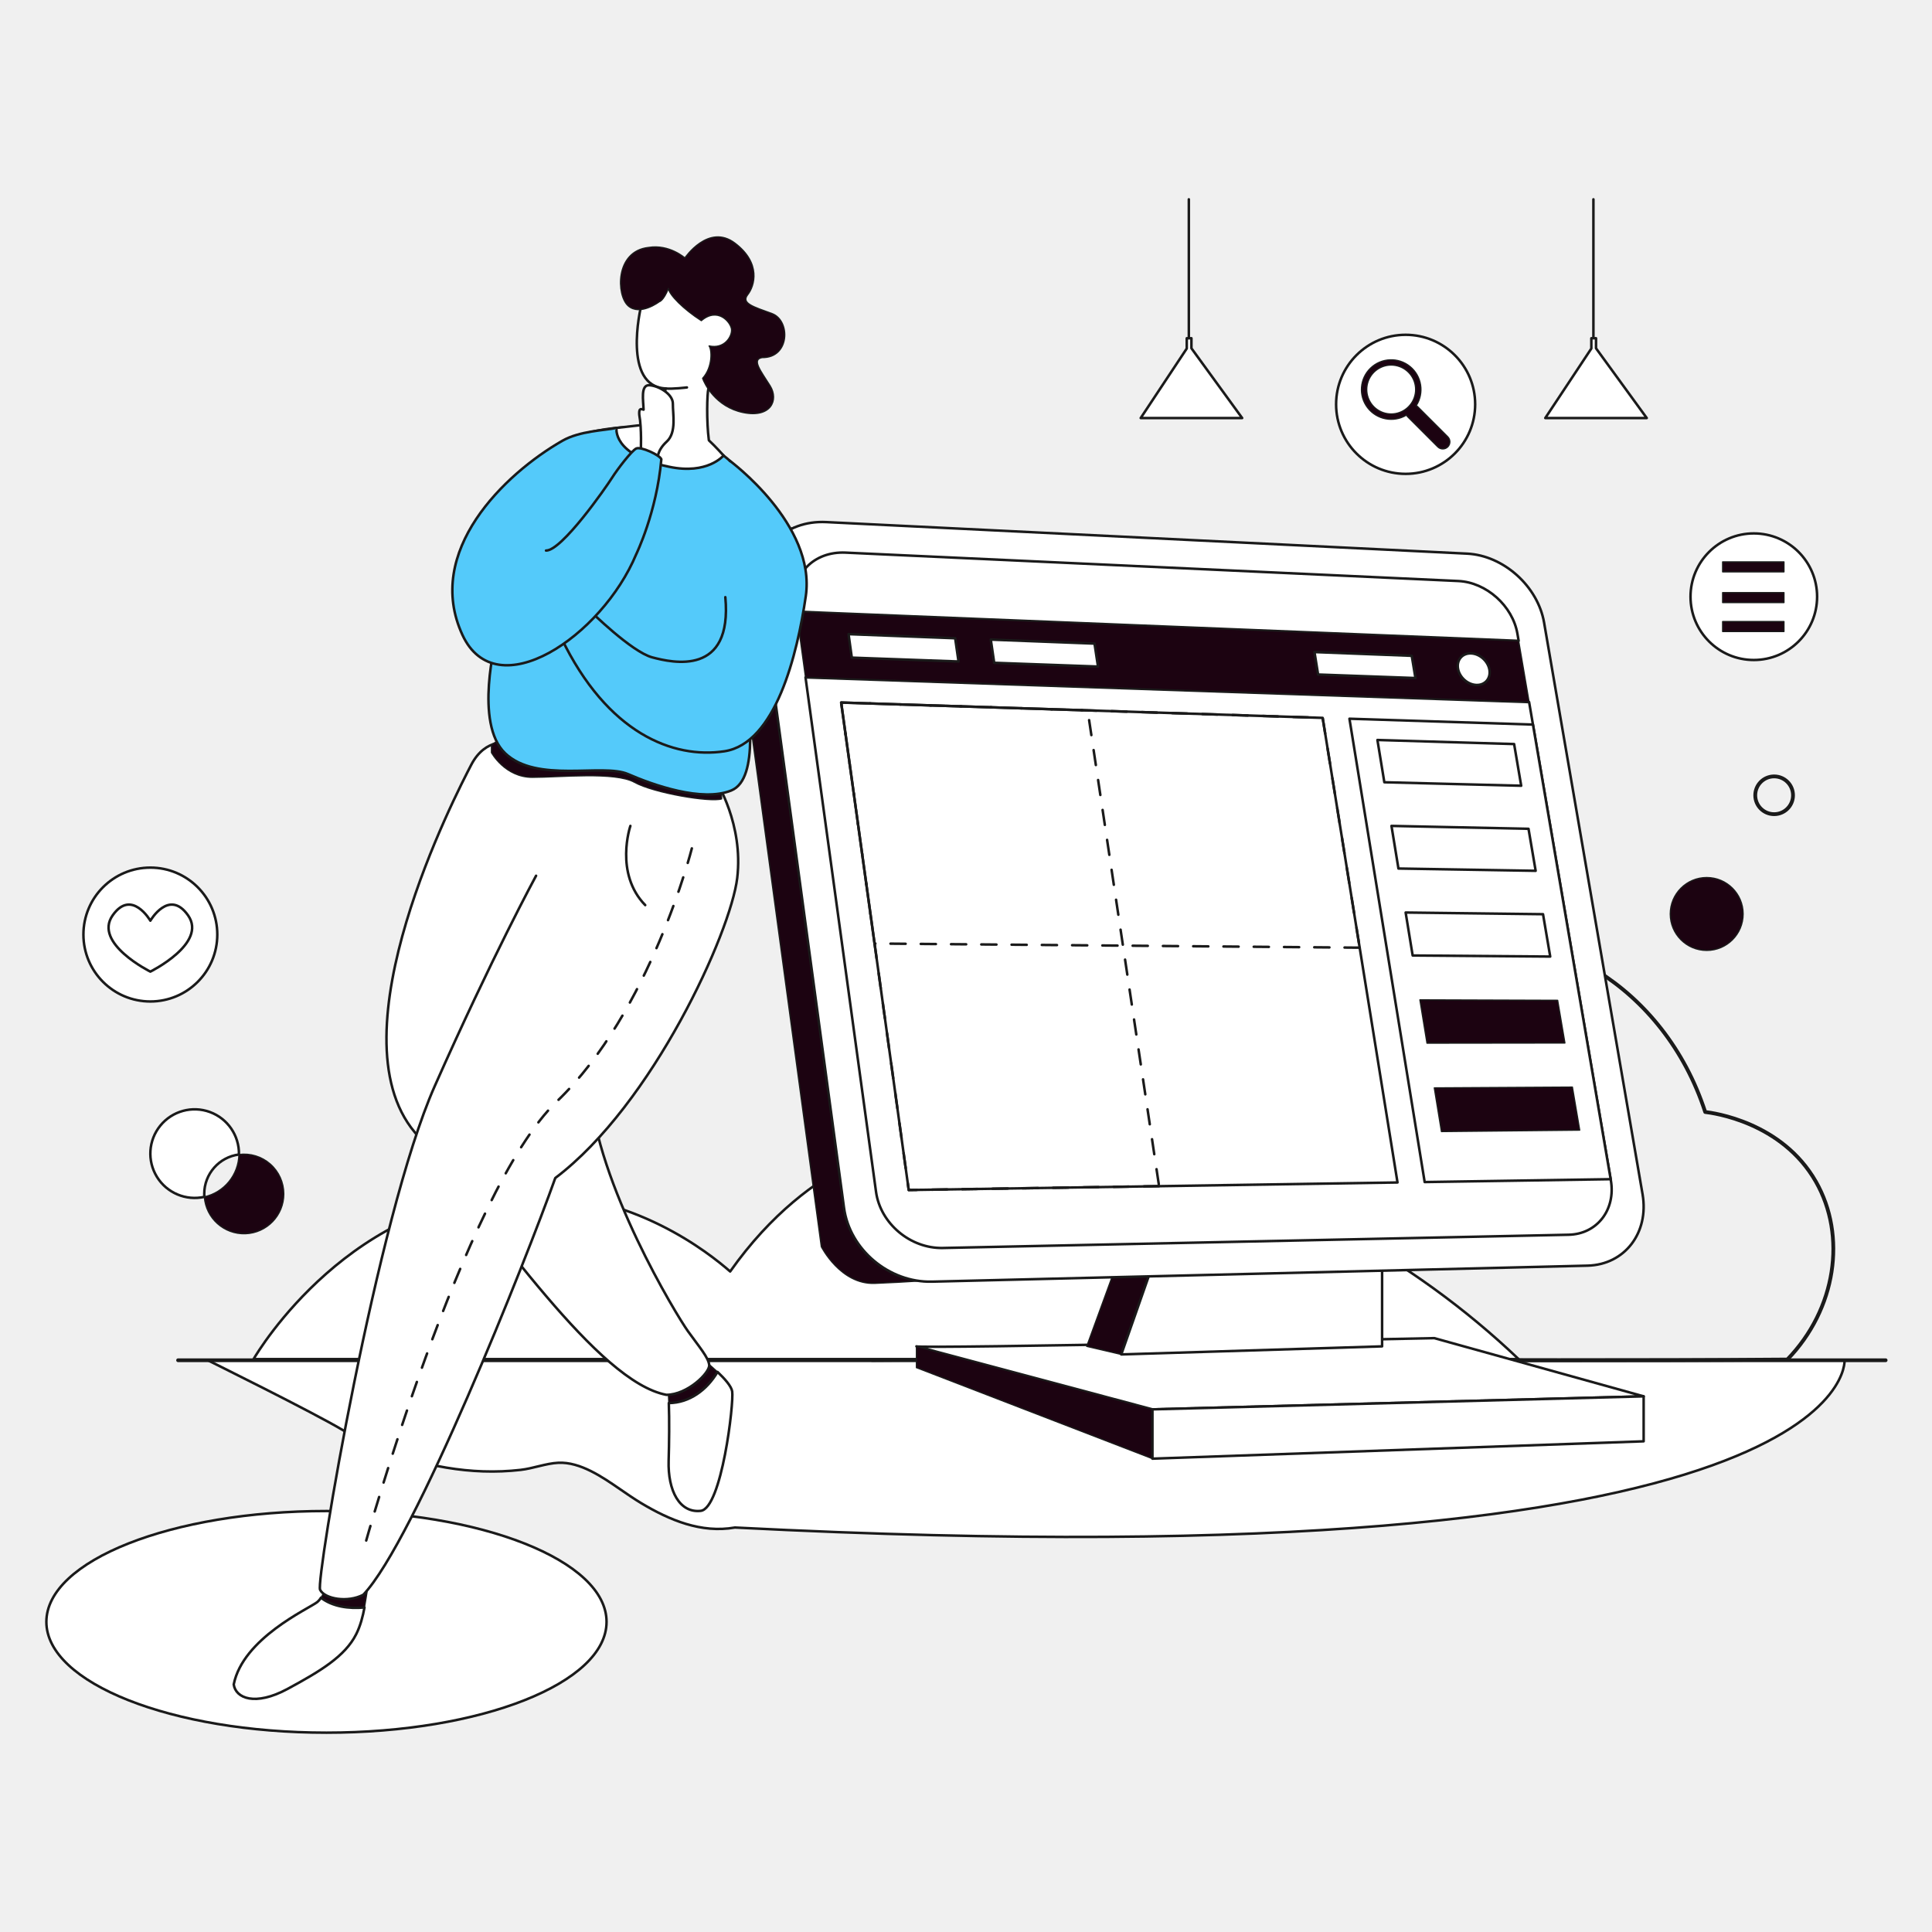
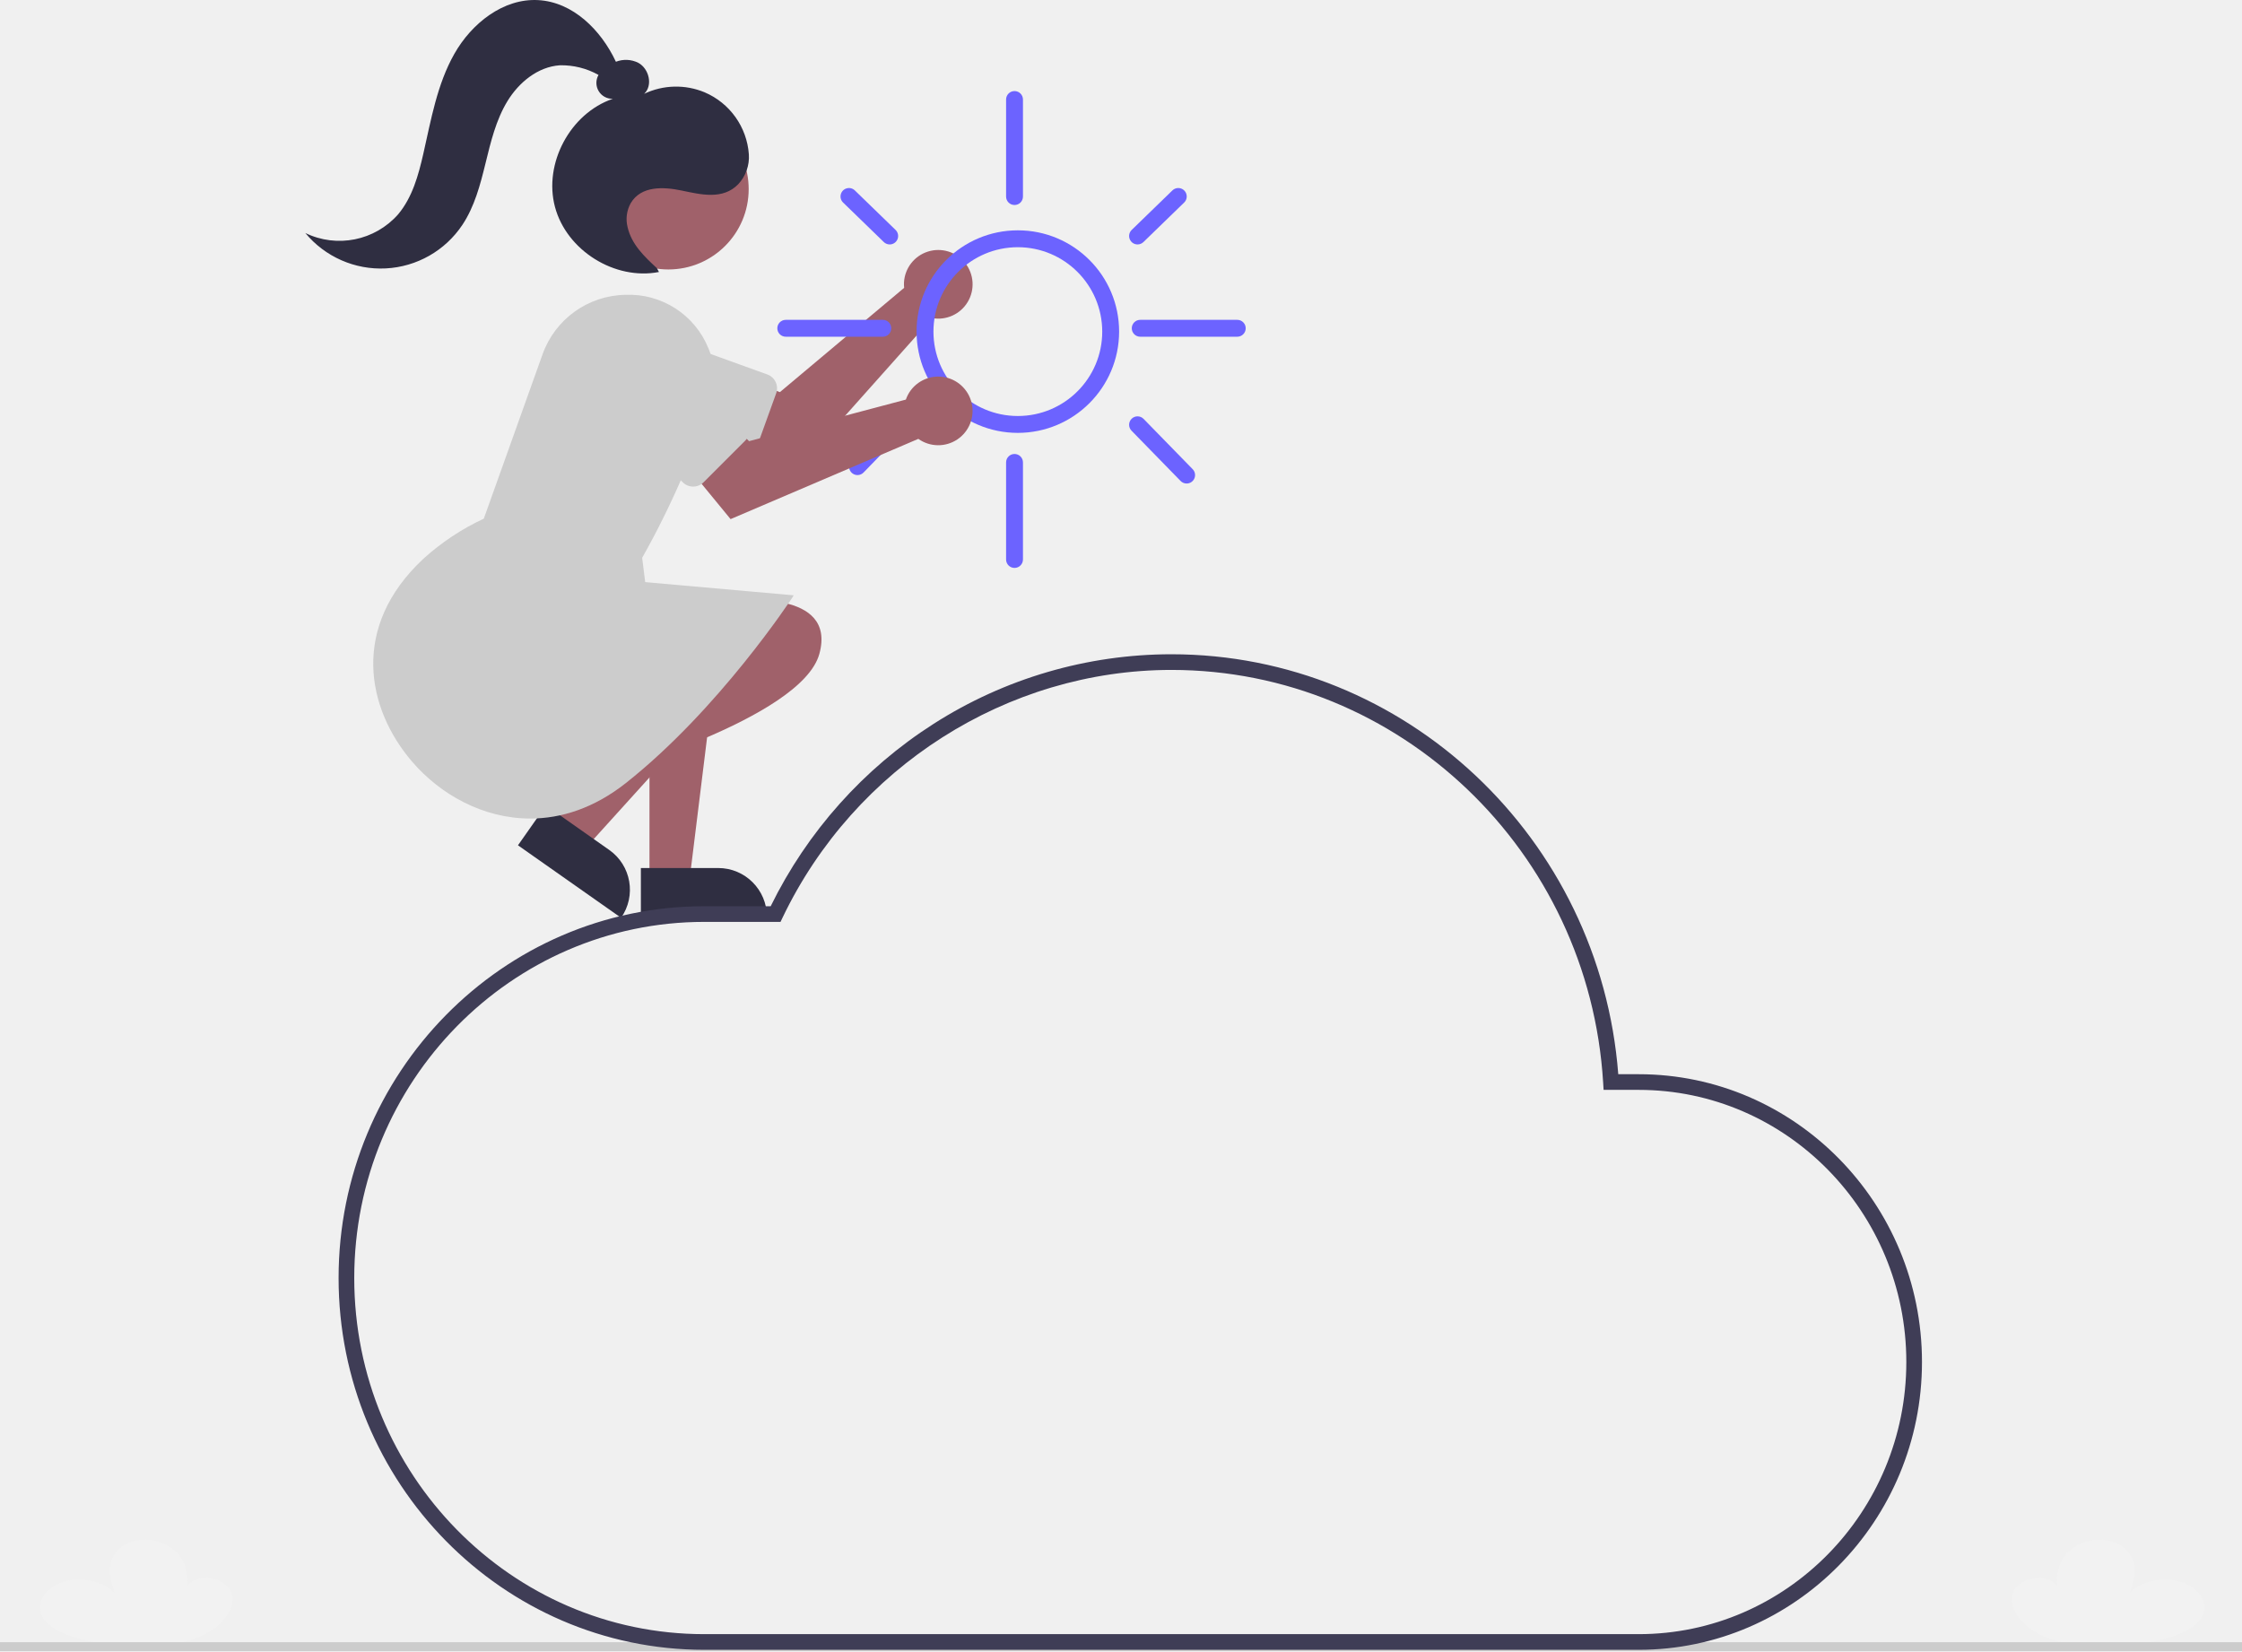
- <svg xmlns="http://www.w3.org/2000/svg" viewBox="0 0 3000 3000" id="website-interface">
-   <g id="Layer_2">
-     <g id="Layer_1-2">
-       <ellipse cx="506.927" cy="2518.397" rx="434.927" ry="172.09" style="fill:#fff;stroke:#1a1a1a;stroke-linecap:round;stroke-linejoin:round;stroke-width:3.917px" />
-       <path d="M962.685,2312.309c10.83,7.445,21.671,15.006,33.004,21.794,44.035,26.373,93.161,47.054,145.471,37.839,1747.745,89.458,1723.061-259.746,1723.061-259.746l-2541.597-.005s163.191,80.67,209.781,108.514c63.698,38.067,142.703,61.464,217.548,64.025a396.73,396.73,0,0,0,58.495-2.296c19.288-2.2,39.331-10.093,58.419-11.027C901.149,2269.731,935.915,2293.906,962.685,2312.309Z" style="fill:#fff;stroke:#1a1a1a;stroke-linecap:round;stroke-linejoin:round;stroke-width:3.917px" />
-       <circle cx="2723.307" cy="926.558" r="98.276" style="fill:#fff;stroke:#1a1a1a;stroke-linecap:round;stroke-linejoin:round;stroke-width:3.917px" />
-       <rect width="95.227" height="15.428" x="2674.895" y="872.515" style="stroke:#1a1a1a;stroke-linecap:round;stroke-linejoin:round;fill:#1c0311;stroke-width:1.959px" />
-       <rect width="95.227" height="15.428" x="2674.895" y="920.23" style="stroke:#1a1a1a;stroke-linecap:round;stroke-linejoin:round;fill:#1c0311;stroke-width:1.959px" />
-       <rect width="95.227" height="15.428" x="2674.895" y="965.172" style="stroke:#1a1a1a;stroke-linecap:round;stroke-linejoin:round;fill:#1c0311;stroke-width:1.959px" />
-       <path d="M1353.923,2111.778c472.313-3.609,949.126,2.892,1421.44-.717,75.829-78.278,92.414-192.078,44.279-276.303-52.893-92.551-159.492-106.62-171.804-108.042-63.667-195.779-247.936-299.341-396.743-260.363-146.96,38.495-204.149,201.561-208.998,216.083-106.015-37.885-212.127-14.326-262.134,53.135-26.767,36.109-31.829,77.199-31.881,104.499C1634.932,1628.725,1434.064,1568.462,1344.255,1627.53c-68.746,45.215-89.737,171.742-56.678,301.1-25.034,5.284-73.056,18.98-81.474,49.593C1195.199,2017.879,1247.603,2070.901,1353.923,2111.778Z" style="stroke:#1a1a1a;stroke-linecap:round;stroke-linejoin:round;fill:none;stroke-width:5.876px" />
-       <path d="M393.701,2110.464h1964.444a1277.55,1277.55,0,0,0-275.841-199.91c-122.359-65.666-473.77-254.256-761.361-104.209-53.275,27.796-122.892,76.881-187.149,168.01-32.927-28.582-149.839-122.897-319.006-121.222C546.58,1855.788,401.37,2097.216,393.701,2110.464Z" style="fill:#fff;stroke:#1a1a1a;stroke-linecap:round;stroke-linejoin:round;stroke-width:3.917px" />
-       <line x1="276.549" x2="2928" y1="2112.192" y2="2112.192" style="stroke:#1a1a1a;stroke-linecap:round;stroke-linejoin:round;fill:none;stroke-width:5.876px" />
-       <path d="M1423.025,2090.615c0,4.253,804.158-12.76,804.158-12.76l325.069,90.385-762.724,20.204Z" style="fill:#fff;stroke:#1a1a1a;stroke-linecap:round;stroke-linejoin:round;stroke-width:3.917px" />
-       <polygon points="1423.025 2123.655 1423.025 2090.615 1789.527 2188.443 1789.527 2265.005 1423.025 2123.655" style="stroke:#1a1a1a;stroke-linecap:round;stroke-linejoin:round;fill:#1c0311;stroke-width:1.959px" />
-       <polygon points="2552.252 2168.24 2552.252 2238.066 1789.527 2265.005 1789.527 2188.443 2552.252 2168.24" style="fill:#fff;stroke:#1a1a1a;stroke-linecap:round;stroke-linejoin:round;stroke-width:3.917px" />
-       <polygon points="1730.689 1972.228 1687.446 2090.615 1741.126 2103.152 1789.527 1965.139 1730.689 1972.228" style="stroke:#1a1a1a;stroke-linecap:round;stroke-linejoin:round;fill:#1c0311;stroke-width:1.959px" />
-       <polygon points="2146.105 1958.759 2146.105 2090.615 1741.126 2103.152 1789.527 1965.139 2146.105 1958.759" style="fill:#fff;stroke:#1a1a1a;stroke-linecap:round;stroke-linejoin:round;stroke-width:3.917px" />
-       <path d="M1439.321,1988.068s-27.683,2.588-80.92,4.712-83.05-56.956-83.05-56.956L1137.211,915.951c-5.601-39.293,9.653-62.973,43.341-77.902,0,0,27.565-12.737,55.032-19.938" style="stroke:#1a1a1a;stroke-linecap:round;stroke-linejoin:round;fill:#1c0311;stroke-width:1.959px" />
-       <path d="M2465.179,1965.297,1447.014,1990.158c-66.328,1.62-127.643-49.739-136.418-114.5L1180.436,915.03c-8.252-60.904,37.892-107.511,102.566-104.328L2278.124,859.691c56.471,2.78,109.795,50.611,119.513,107.028L2550.573,1854.488C2560.859,1914.197,2522.822,1963.889,2465.179,1965.297Z" style="fill:#fff;stroke:#1a1a1a;stroke-linecap:round;stroke-linejoin:round;stroke-width:3.917px" />
-       <path d="M2356.263 984.107c-7.395-43.264-48.298-79.872-91.603-81.88l-951.617-44.122c-49.231-2.283-84.218 33.398-77.855 79.827l1.619 11.815 1121.336 45.369ZM1250.803 1051.85l109.486 798.787c6.741 49.183 53.296 88.29 103.675 87.224l971.797-20.556c44.133-.934 73.378-38.779 65.576-84.424l-126.936-742.656Z" style="fill:#fff;stroke:#1a1a1a;stroke-linecap:round;stroke-linejoin:round;stroke-width:3.917px" />
-       <polygon points="2358.144 995.115 1236.808 949.746 1250.803 1051.85 2374.401 1090.225 2358.144 995.115" style="stroke:#1a1a1a;stroke-linecap:round;stroke-linejoin:round;fill:#1c0311;stroke-width:1.959px" />
-       <polygon points="1488.393 1027.172 1322.689 1021.17 1317.604 984.69 1483.18 991.062 1488.393 1027.172" style="fill:#fff;stroke:#1a1a1a;stroke-linecap:round;stroke-linejoin:round;stroke-width:3.917px" />
-       <polygon points="1704.955 1035.016 1543.767 1029.178 1538.511 993.191 1699.579 999.39 1704.955 1035.016" style="fill:#fff;stroke:#1a1a1a;stroke-linecap:round;stroke-linejoin:round;stroke-width:3.917px" />
-       <polygon points="2197.882 1052.87 2046.739 1047.396 2041.119 1012.533 2192.16 1018.346 2197.882 1052.87" style="fill:#fff;stroke:#1a1a1a;stroke-linecap:round;stroke-linejoin:round;stroke-width:3.917px" />
-       <path d="M2312.789,1039.998c-2.287-13.51-15.043-24.878-28.513-25.403-13.495-.526-22.609,10.026-20.334,23.579,2.277,13.564,15.091,24.96,28.598,25.443C2306.023,1064.098,2315.078,1053.519,2312.789,1039.998Z" style="fill:#fff;stroke:#1a1a1a;stroke-linecap:round;stroke-linejoin:round;stroke-width:3.917px" />
-       <polygon points="2170.041 1836.146 1411.048 1847.862 1306.151 1090.915 2053.821 1114.718 2170.041 1836.146" style="fill:#fff;stroke:#1a1a1a;stroke-linecap:round;stroke-linejoin:round;stroke-width:3.917px" />
-       <polygon points="1799.799 1841.861 1411.048 1847.862 1306.151 1090.915 1688.903 1103.1 1799.799 1841.861" style="stroke:#1a1a1a;stroke-linecap:round;stroke-linejoin:round;stroke-width:3.917px;fill:none;stroke-dasharray:23.503" />
-       <polygon points="2501.022 1831.037 2212.218 1835.495 2095.416 1116.043 2380.364 1125.114 2501.022 1831.037" style="fill:#fff;stroke:#1a1a1a;stroke-linecap:round;stroke-linejoin:round;stroke-width:3.917px" />
-       <polygon points="2111.304 1471.538 1358.006 1465.101 1306.151 1090.915 2053.821 1114.718 2111.304 1471.538" style="stroke:#1a1a1a;stroke-linecap:round;stroke-linejoin:round;stroke-width:3.917px;fill:none;stroke-dasharray:23.503" />
-       <polygon points="2362.108 1220.096 2149.588 1214.685 2138.856 1149.048 2351.112 1155.364 2362.108 1220.096" style="fill:#fff;stroke:#1a1a1a;stroke-linecap:round;stroke-linejoin:round;stroke-width:3.917px" />
-       <polygon points="2384.549 1352.192 2171.489 1348.639 2160.671 1282.471 2373.464 1286.943 2384.549 1352.192" style="fill:#fff;stroke:#1a1a1a;stroke-linecap:round;stroke-linejoin:round;stroke-width:3.917px" />
-       <polygon points="2407.169 1485.344 2193.568 1483.68 2182.662 1416.974 2395.996 1419.573 2407.169 1485.344" style="fill:#fff;stroke:#1a1a1a;stroke-linecap:round;stroke-linejoin:round;stroke-width:3.917px" />
-       <polygon points="2429.971 1619.565 2215.827 1619.82 2204.832 1552.571 2418.708 1553.265 2429.971 1619.565" style="stroke:#1a1a1a;stroke-linecap:round;stroke-linejoin:round;fill:#1c0311;stroke-width:1.959px" />
-       <polygon points="2452.957 1754.869 2238.268 1757.075 2227.183 1689.274 2441.603 1688.034 2452.957 1754.869" style="stroke:#1a1a1a;stroke-linecap:round;stroke-linejoin:round;fill:#1c0311;stroke-width:1.959px" />
-       <path d="M1114.194,2130.355c-12.813-12.077-26.238-22.176-26.238-22.176s-58.205,31.859-53.237,37.522c2.021,2.303,3.219,15.257,3.835,32.959C1070.635,2178.409,1097.786,2158.145,1114.194,2130.355Z" style="stroke:#1a1a1a;stroke-linecap:round;stroke-linejoin:round;fill:#1c0311;stroke-width:1.959px" />
-       <path d="M1136.934 2160.569c-1.308-8.151-11.801-19.903-22.74-30.214-16.408 27.79-43.559 48.054-75.641 48.306.899 25.838.557 61.792-.285 89.52-1.42 46.726 17.035 81.417 49.687 77.877C1120.608 2342.518 1139.774 2178.269 1136.934 2160.569ZM916.178 1690.475c9.938 147.259 134.512 352.217 152.081 376.642s31.942 40.885 33.007 52.567-33.539 46.195-66.546 46.195c-106.474-20.177-261.927-253.809-390.76-407.793s64.949-526.378 87.664-570.273 59.626-33.983 59.626-33.983l270.793 49.558" style="fill:#fff;stroke:#1a1a1a;stroke-linecap:round;stroke-linejoin:round;stroke-width:3.917px" />
-       <path d="M565.979,2496.06c4.21-22.501,5.586-43.483,11.946-54.848,10.286-18.38-58.685-14.834-58.685-14.834s-9.387,37.112-20.848,54.567C516.273,2494.728,541.497,2498.355,565.979,2496.06Z" style="stroke:#1a1a1a;stroke-linecap:round;stroke-linejoin:round;fill:#1c0311;stroke-width:1.959px" />
-       <path d="M498.392 2480.945a28.103 28.103 0 0 1-6.047 6.979c-14.012 10.579-115.229 56.113-129.413 127.68 2.898 21.302 33.11 34.248 83.78 6.826 50.67-27.423 89.084-50.434 106.386-84.87 6.605-13.144 10.282-27.611 12.881-41.501C541.497 2498.355 516.273 2494.728 498.392 2480.945ZM832.418 1359.851s-68.143 125.311-157.582 327.135-184.733 767.215-177.812 781.552 42.945 20.531 67.079 7.788c79.501-83.541 252.699-519.653 298.128-647.088 151.903-114.692 272.574-382.306 282.512-465.847s-32.652-150.09-32.652-150.09l-73.895-23.162" style="fill:#fff;stroke:#1a1a1a;stroke-linecap:round;stroke-linejoin:round;stroke-width:3.917px" />
-       <path d="M763.137,1168.594s20.944,38.394,63.529,38.394,128.454-9.076,158.473,7.679S1103.12,1246.082,1120.573,1240.497l-1.396-22.34-328.813-79.585-27.227,18.021Z" style="stroke:#1a1a1a;stroke-linecap:round;stroke-linejoin:round;fill:#1c0311;stroke-width:1.959px" />
-       <path d="M770.663,991.351S735.526,1123.034,784.505,1169.76s151.548,15.221,190.589,32.213,114.992,43.894,160.421,25.487,24.844-135.223,24.134-164.25-22.005-343.367-22.005-343.367-75.233-83.589-225.366-47.812C834.547,768.693,770.663,991.351,770.663,991.351Z" style="stroke:#1a1a1a;stroke-linecap:round;stroke-linejoin:round;stroke-width:3.917px;fill:#54cafa" />
-       <path d="M1033.654,603.204s-10.293,49.735-15.971,54.337l-60.318,6.91s-7.471,42.294,81.613,60.347c59.626,12.744,84.559-17.462,84.559-17.462s-11.802-13.335-22.804-23.6c-3.904-30.089-2.839-71.859-.71-80.532s68.143-69.558,51.108-110.621-106.474-80.001-121.381-73.629-34.782,58.762-34.782,58.762S966.043,600.018,1033.654,603.204Z" style="fill:#fff;stroke:#1a1a1a;stroke-linecap:round;stroke-linejoin:round;stroke-width:3.917px" />
-       <path d="M1133.186,715.452s134.282,98.906,118.031,210.411c-13.142,90.168-46.849,228.676-126.349,240.711s-181.716-27.611-253.409-176.285C909.789,956.306,916.178,948.387,916.178,948.387s64.594,63.849,96.537,72.345,124.93,29.735,113.572-93.453" style="stroke:#1a1a1a;stroke-linecap:round;stroke-linejoin:round;stroke-width:3.917px;fill:#54cafa" />
-       <path d="M1066.661 601.611s-23.875 2.863-33.007 1.593M995.057 700.904s1.597-35.576-2.396-56.815c-.532-8.496 1.065-10.089 6.655-7.965-.266-13.805-5.058-38.762 9.05-37.965s36.734 13.54 36.467 28.938 6.122 44.337-9.583 58.673-14.108 27.345-14.108 27.345Z" style="fill:#fff;stroke:#1a1a1a;stroke-linecap:round;stroke-linejoin:round;stroke-width:3.917px" />
-       <path d="M957.365,664.451c-18.116,3.962-56.978,4.461-84.131,19.987-89.673,51.274-215.234,171.92-155.099,301.602,52.527,113.276,216.498,2.124,269.735-125.311,0,0,31.942-65.488,39.041-147.613-2.129-6.372-31.942-20.177-39.041-16.637s-28.748,31.505-37.798,45.841-77.726,113.099-102.215,112.568" style="stroke:#1a1a1a;stroke-linecap:round;stroke-linejoin:round;stroke-width:3.917px;fill:#54cafa" />
-       <path d="M1023.717,468.512s-29.813,22.655-48.268,6.372-20.585-84.957,31.587-90.621c32.297-5.31,56.431,16.283,56.431,16.283s36.556-54.16,77.726-23.009,30.523,66.55,19.875,80.001,8.518,18.761,37.621,29.381,28.038,69.027-15.261,68.319c-17.036,2.832-1.42,21.593,12.422,43.894s.998,50.266-41.913,41.416-60.133-44.956-62.88-53.098c16.064-17.699,14.29-44.956,10.031-50.266,24.134,5.31,36.201-15.221,34.782-26.195s-21.295-34.691-46.849-13.098c-27.683-17.699-49.688-40.001-51.108-49.912C1030.105,467.45,1023.717,468.512,1023.717,468.512Z" style="stroke:#1a1a1a;stroke-linecap:round;stroke-linejoin:round;fill:#1c0311;stroke-width:1.959px" />
-       <circle cx="2650.152" cy="1419.218" r="56.551" style="stroke:#1a1a1a;stroke-linecap:round;stroke-linejoin:round;fill:#1c0311;stroke-width:1.959px" />
-       <circle cx="2754.867" cy="1234.912" r="29.321" style="stroke:#1a1a1a;stroke-linecap:round;stroke-linejoin:round;fill:none;stroke-width:5.876px" />
-       <circle cx="2182.662" cy="627.842" r="107.964" style="fill:#fff;stroke:#1a1a1a;stroke-linecap:round;stroke-linejoin:round;stroke-width:3.917px" />
-       <path d="M2248.106,678.317l-46.671-46.67a10.222,10.222,0,0,0-2.368-1.788,46.151,46.151,0,1,0-15.118,14.647,11.045,11.045,0,0,0,1.96,2.666l46.67,46.67a10.978,10.978,0,1,0,15.526-15.525Zm-58.824-48.976a38.005,38.005,0,1,1,8.954-24.496A37.877,37.877,0,0,1,2189.282,629.341Z" style="stroke:#1a1a1a;stroke-linecap:round;stroke-linejoin:round;fill:#1c0311;stroke-width:1.959px" />
-       <path d="M1074.306,1317.331s-64.139,253.376-209.641,392.999S565.979,2401.467,565.979,2401.467" style="stroke:#1a1a1a;stroke-linecap:round;stroke-linejoin:round;stroke-width:3.917px;fill:none;stroke-dasharray:23.503" />
-       <path d="M978.855 1282.471s-25.132 73.657 23.038 123.003M317.133 1853.954c0 1.528.063 3.025.157 4.522a68.793 68.793 0 1 1 53.744-65.781A61.755 61.755 0 0 0 317.133 1853.954Z" style="fill:#fff;stroke:#1a1a1a;stroke-linecap:round;stroke-linejoin:round;stroke-width:3.917px" />
-       <path d="M440.659,1853.954A61.767,61.767,0,0,1,317.29,1858.476a68.825,68.825,0,0,0,53.744-65.781,61.751,61.751,0,0,1,69.625,61.259Z" style="stroke:#1a1a1a;stroke-linecap:round;stroke-linejoin:round;fill:#1c0311;stroke-width:1.959px" />
-       <polygon points="1842.797 525.231 1842.797 541.164 1771.279 649.127 1928.819 649.127 1850.049 540.824 1850.049 525.231 1842.797 525.231" style="fill:#fff;stroke:#1a1a1a;stroke-linecap:round;stroke-linejoin:round;stroke-width:3.917px" />
-       <line x1="1846.013" x2="1846.013" y1="309.512" y2="523.602" style="fill:#fff;stroke:#1a1a1a;stroke-linecap:round;stroke-linejoin:round;stroke-width:3.917px" />
-       <polygon points="2471.028 525.231 2471.028 541.164 2399.51 649.127 2557.05 649.127 2478.28 540.824 2478.28 525.231 2471.028 525.231" style="fill:#fff;stroke:#1a1a1a;stroke-linecap:round;stroke-linejoin:round;stroke-width:3.917px" />
-       <line x1="2474.243" x2="2474.243" y1="309.512" y2="523.602" style="fill:#fff;stroke:#1a1a1a;stroke-linecap:round;stroke-linejoin:round;stroke-width:3.917px" />
-       <circle cx="233.473" cy="1451.159" r="103.939" style="fill:#fff;stroke:#1a1a1a;stroke-linecap:round;stroke-linejoin:round;stroke-width:3.917px" />
-       <path d="M233.474,1508.728s-88.944-43.985-58.598-87.276c29.518-42.097,58.598,8.195,58.598,8.195s29.08-50.293,58.598-8.195C322.407,1464.743,233.474,1508.728,233.474,1508.728Z" style="fill:#fff;stroke:#1a1a1a;stroke-linecap:round;stroke-linejoin:round;stroke-width:3.917px" />
-       <rect width="3000" height="3000" style="fill:none" />
-     </g>
-   </g>
+ <svg xmlns="http://www.w3.org/2000/svg" width="859.113" height="632.679" viewBox="0 0 859.113 632.679" role="img" artist="Katerina Limpitsouni" source="https://undraw.co/">
+   <path id="bf948e58-f613-467a-9468-983dc892a127-907" data-name="Path 449" d="M967.942,763.866c-10.593-.44-20.244-4.715-24.61-11.338q-.306-.465-.577-.943c-1.594-2.822-2.092-6.066-.349-8.847s6.1-4.893,10.468-4.454,7.785,3.926,5.976,6.686c-.4-5.578-.735-11.439,3.762-16.294a16.436,16.436,0,0,1,9.207-4.758c9.062-1.594,15.078,3.53,16.283,8.7.889,3.819-.339,7.7-1.562,11.479,3.769-4.457,12.732-6.44,19.6-4.335s10.673,8,8.328,12.9c-2.763,5.764-11.974,8.743-20.53,10.318C986.87,764.281,976.276,764.212,967.942,763.866Z" transform="translate(-170.4435 -133.6603)" fill="#f2f2f2" />
+   <path id="b42aec13-b3c1-4211-a06e-06d70154504c-908" data-name="Path 538" d="M232.952,763.866c10.593-.44,20.244-4.715,24.609-11.338q.307-.465.577-.943c1.594-2.822,2.092-6.066.349-8.847s-6.1-4.893-10.468-4.454-7.786,3.926-5.976,6.686c.4-5.578.735-11.439-3.762-16.294a16.436,16.436,0,0,0-9.206-4.758c-9.062-1.594-15.078,3.53-16.283,8.7-.889,3.819.339,7.7,1.562,11.479-3.769-4.457-12.732-6.44-19.6-4.335s-10.674,8-8.328,12.9c2.763,5.764,11.974,8.743,20.53,10.318C214.024,764.281,224.617,764.212,232.952,763.866Z" transform="translate(-170.4435 -133.6603)" fill="#f2f2f2" />
+   <rect id="ff921942-c1a5-4092-8e51-cfff0188952a" data-name="Rectangle 73" y="629.236" width="859.113" height="3.443" fill="#ccc" />
+   <path id="a8ec5313-8437-40fa-9ae6-49ad9c080ae2-909" data-name="Path 525" d="M516.845,241.872a13.191,13.191,0,0,0,.062,2.077l-47.612,39.958-14.2-5.141-10.559,20.414,31.043,14.776,52.052-58.411a13.155,13.155,0,1,0-10.787-13.674Z" transform="translate(-170.4435 -133.6603)" fill="#a0616a" />
+   <path id="b5ad9c77-52a4-4655-bf33-f0307720c346-910" data-name="Path 526" d="M452.989,308.973l-45.978-16.6a16.92,16.92,0,1,1,11.489-31.831l45.978,16.6a5.639,5.639,0,0,1,3.39,7.218l-0.0.001-7.659,21.221a5.648,5.648,0,0,1-7.22,3.39Z" transform="translate(-170.4435 -133.6603)" fill="#ccc" />
+   <path id="ee570c5a-79aa-496e-9580-2e913ce96aae-911" data-name="Path 527" d="M419.316,470.648h15.366l7.31-59.27h-22.678Z" transform="translate(-170.4435 -133.6603)" fill="#a0616a" />
+   <path id="ab71c019-c25e-46eb-a51f-1c429aa2c12d-912" data-name="Path 528" d="M464.315,484.917l-48.293.003-.001-18.659,29.634-.002a18.659,18.659,0,0,1,18.66,18.658Z" transform="translate(-170.4435 -133.6603)" fill="#2f2e41" />
+   <path id="f36d9583-efe1-4c6b-b146-57ada20cd73c-913" data-name="Path 529" d="M381.34,450.797l12.57,8.838,40.071-44.279-18.551-13.043Z" transform="translate(-170.4435 -133.6603)" fill="#a0616a" />
+   <path id="efce1b5c-13fd-487e-9a00-7bbfe0293cc7-914" data-name="Path 530" d="M408.43,485.321l-39.504-27.769,10.729-15.263,24.241,17.04a18.657,18.657,0,0,1,4.534,25.992Z" transform="translate(-170.4435 -133.6603)" fill="#2f2e41" />
+   <path id="b962c087-78c3-438a-b2f2-2ecccfec7131-915" data-name="Path 531" d="M452.939,363.882s38.347-4.524,31.464,20.359-83.577,46.374-83.577,46.374Z" transform="translate(-170.4435 -133.6603)" fill="#a0616a" />
+   <circle id="b4ce5f2d-2188-4402-bc9c-1bcfffccb703" data-name="Ellipse 71" cx="256.101" cy="72.466" r="30.784" fill="#a0616a" />
+   <path id="bec54b22-7d61-4f61-9a6e-d6909ce0cfb7-916" data-name="Path 532" d="M328.372,425.52c-17.517-20.4-23.646-51.7,4.288-77.736a92.071,92.071,0,0,1,23.168-15.386l22.512-62.963a34.309,34.309,0,0,1,31.709-22.808,32.834,32.834,0,0,1,31.851,20.484,28.5,28.5,0,0,1,.884,20.184,324.212,324.212,0,0,1-26.269,60.1l1.164,9.313,56.907,5.058-.531.863c-.277.45-28.128,42.885-63.758,71.052-12.183,9.63-24.78,13.622-36.67,13.621C355.598,447.306,339.2,438.127,328.372,425.52Z" transform="translate(-170.4435 -133.6603)" fill="#ccc" />
+   <path id="f5e0fb0e-7954-451a-aeef-f3006d7ce30b-917" data-name="Path 533" d="M323.002,215.786c5.446-6.49,7.782-14.978,9.662-23.24,2.973-13.071,5.274-26.587,11.88-38.252s18.745-21.33,32.13-20.594c13.309.732,24.068,11.439,29.779,23.621a10.594,10.594,0,0,1,8.6.415c4.116,2.254,5.655,8.661,2.229,11.869a28.44,28.44,0,0,1,23.159-.577,27.994,27.994,0,0,1,16.957,23.757,15.262,15.262,0,0,1-4.058,11.45c-5.906,6.08-14.26,3.983-21.688,2.434-7.016-1.463-15.561-1.858-19.514,4.827a12.53,12.53,0,0,0-1.219,9.156c1.514,6.673,6.455,11.321,11.248,15.77l.784,1.456c-16.924,3.3-35.4-8.258-39.844-24.919s5.84-35.882,22.162-41.44h0a6.1,6.1,0,0,1-5.48-9.145,29.015,29.015,0,0,0-14.805-3.699c-8.431.553-15.727,6.554-20.115,13.775s-6.375,15.6-8.387,23.807-4.19,16.569-8.882,23.6a37.55,37.55,0,0,1-60.161,3.086A29.967,29.967,0,0,0,323.002,215.786Z" transform="translate(-170.4435 -133.6603)" fill="#2f2e41" />
+   <path d="M560.473,299.527A38.807,38.807,0,1,1,599.279,260.72,38.851,38.851,0,0,1,560.473,299.527Zm0-71.145A32.339,32.339,0,1,0,592.811,260.72,32.375,32.375,0,0,0,560.473,228.381Z" transform="translate(-170.4435 -133.6603)" fill="#6c63ff" />
+   <path d="M559.199,212.212a3.234,3.234,0,0,1-3.234-3.234V171.788a3.234,3.234,0,0,1,6.468,0V208.978A3.234,3.234,0,0,1,559.199,212.212Z" transform="translate(-170.4435 -133.6603)" fill="#6c63ff" />
+   <path d="M508.731,262.681H471.541a3.234,3.234,0,0,1,0-6.468h37.19a3.234,3.234,0,0,1,0,6.468Z" transform="translate(-170.4435 -133.6603)" fill="#6c63ff" />
+   <path d="M644.554,262.681H607.364a3.234,3.234,0,0,1,0-6.468h37.19a3.234,3.234,0,0,1,0,6.468Z" transform="translate(-170.4435 -133.6603)" fill="#6c63ff" />
+   <path d="M606.342,227.322a3.234,3.234,0,0,1-2.252-5.555l15.574-15.11a3.234,3.234,0,1,1,4.503,4.642L608.594,226.409A3.222,3.222,0,0,1,606.342,227.322Z" transform="translate(-170.4435 -133.6603)" fill="#6c63ff" />
+   <path d="M511.369,227.322a3.223,3.223,0,0,1-2.252-.913l-15.574-15.11a3.234,3.234,0,1,1,4.503-4.642l15.574,15.11a3.234,3.234,0,0,1-2.252,5.555Z" transform="translate(-170.4435 -133.6603)" fill="#6c63ff" />
+   <path d="M499.029,315.696a3.235,3.235,0,0,1-2.32-5.487l15.574-16.038a3.234,3.234,0,0,1,4.641,4.507L501.349,314.715A3.229,3.229,0,0,1,499.029,315.696Z" transform="translate(-170.4435 -133.6603)" fill="#6c63ff" />
+   <path d="M625.15,318.93a3.218,3.218,0,0,1-2.314-.976l-18.808-19.272a3.233,3.233,0,1,1,4.628-4.516l18.808,19.272a3.233,3.233,0,0,1-2.314,5.492Z" transform="translate(-170.4435 -133.6603)" fill="#6c63ff" />
+   <path d="M559.199,351.269a3.234,3.234,0,0,1-3.234-3.234V310.845a3.234,3.234,0,1,1,6.468,0v37.19A3.234,3.234,0,0,1,559.199,351.269Z" transform="translate(-170.4435 -133.6603)" fill="#6c63ff" />
+   <path id="b0998da5-27dc-40b2-8d45-277f647e44e1-918" data-name="Path 536" d="M518.389,284.863a13.189,13.189,0,0,0-.826,1.906l-60.083,15.933-10.667-10.689-18.235,13.989,21.819,26.57,71.943-30.748a13.155,13.155,0,1,0-3.952-16.962Z" transform="translate(-170.4435 -133.6603)" fill="#a0616a" />
+   <path id="a2d8cb05-8bad-48ca-a39c-34dd34963d12-919" data-name="Path 537" d="M432.065,318.459l-34.563-34.568a16.92,16.92,0,1,1,23.929-23.929h0l34.565,34.565a5.639,5.639,0,0,1,.001,7.975l-.001.001-15.953,15.954a5.648,5.648,0,0,1-7.977,0Z" transform="translate(-170.4435 -133.6603)" fill="#ccc" />
+   <path d="M798.37,765.815H440.288c-77.252,0-140.1-63.906-140.1-142.458s62.849-142.458,140.1-142.458H465.762a173.714,173.714,0,0,1,62.432-69.888,169.271,169.271,0,0,1,91.134-26.659c89.593,0,164.269,70.452,171.219,160.913h7.823c59.858,0,108.557,49.469,108.557,110.275S858.229,765.815,798.37,765.815Zm-358.083-278.915c-73.943,0-134.1,61.214-134.1,136.458,0,75.243,60.157,136.458,134.1,136.458H798.37c56.55,0,102.557-46.777,102.557-104.275s-46.007-104.275-102.557-104.275H784.925l-.172-2.817c-5.406-88.651-78.069-158.095-165.424-158.095-62.904,0-121.383,37.229-148.983,94.843l-.816,1.704Z" transform="translate(-170.4435 -133.6603)" fill="#3f3d56" />
</svg>
